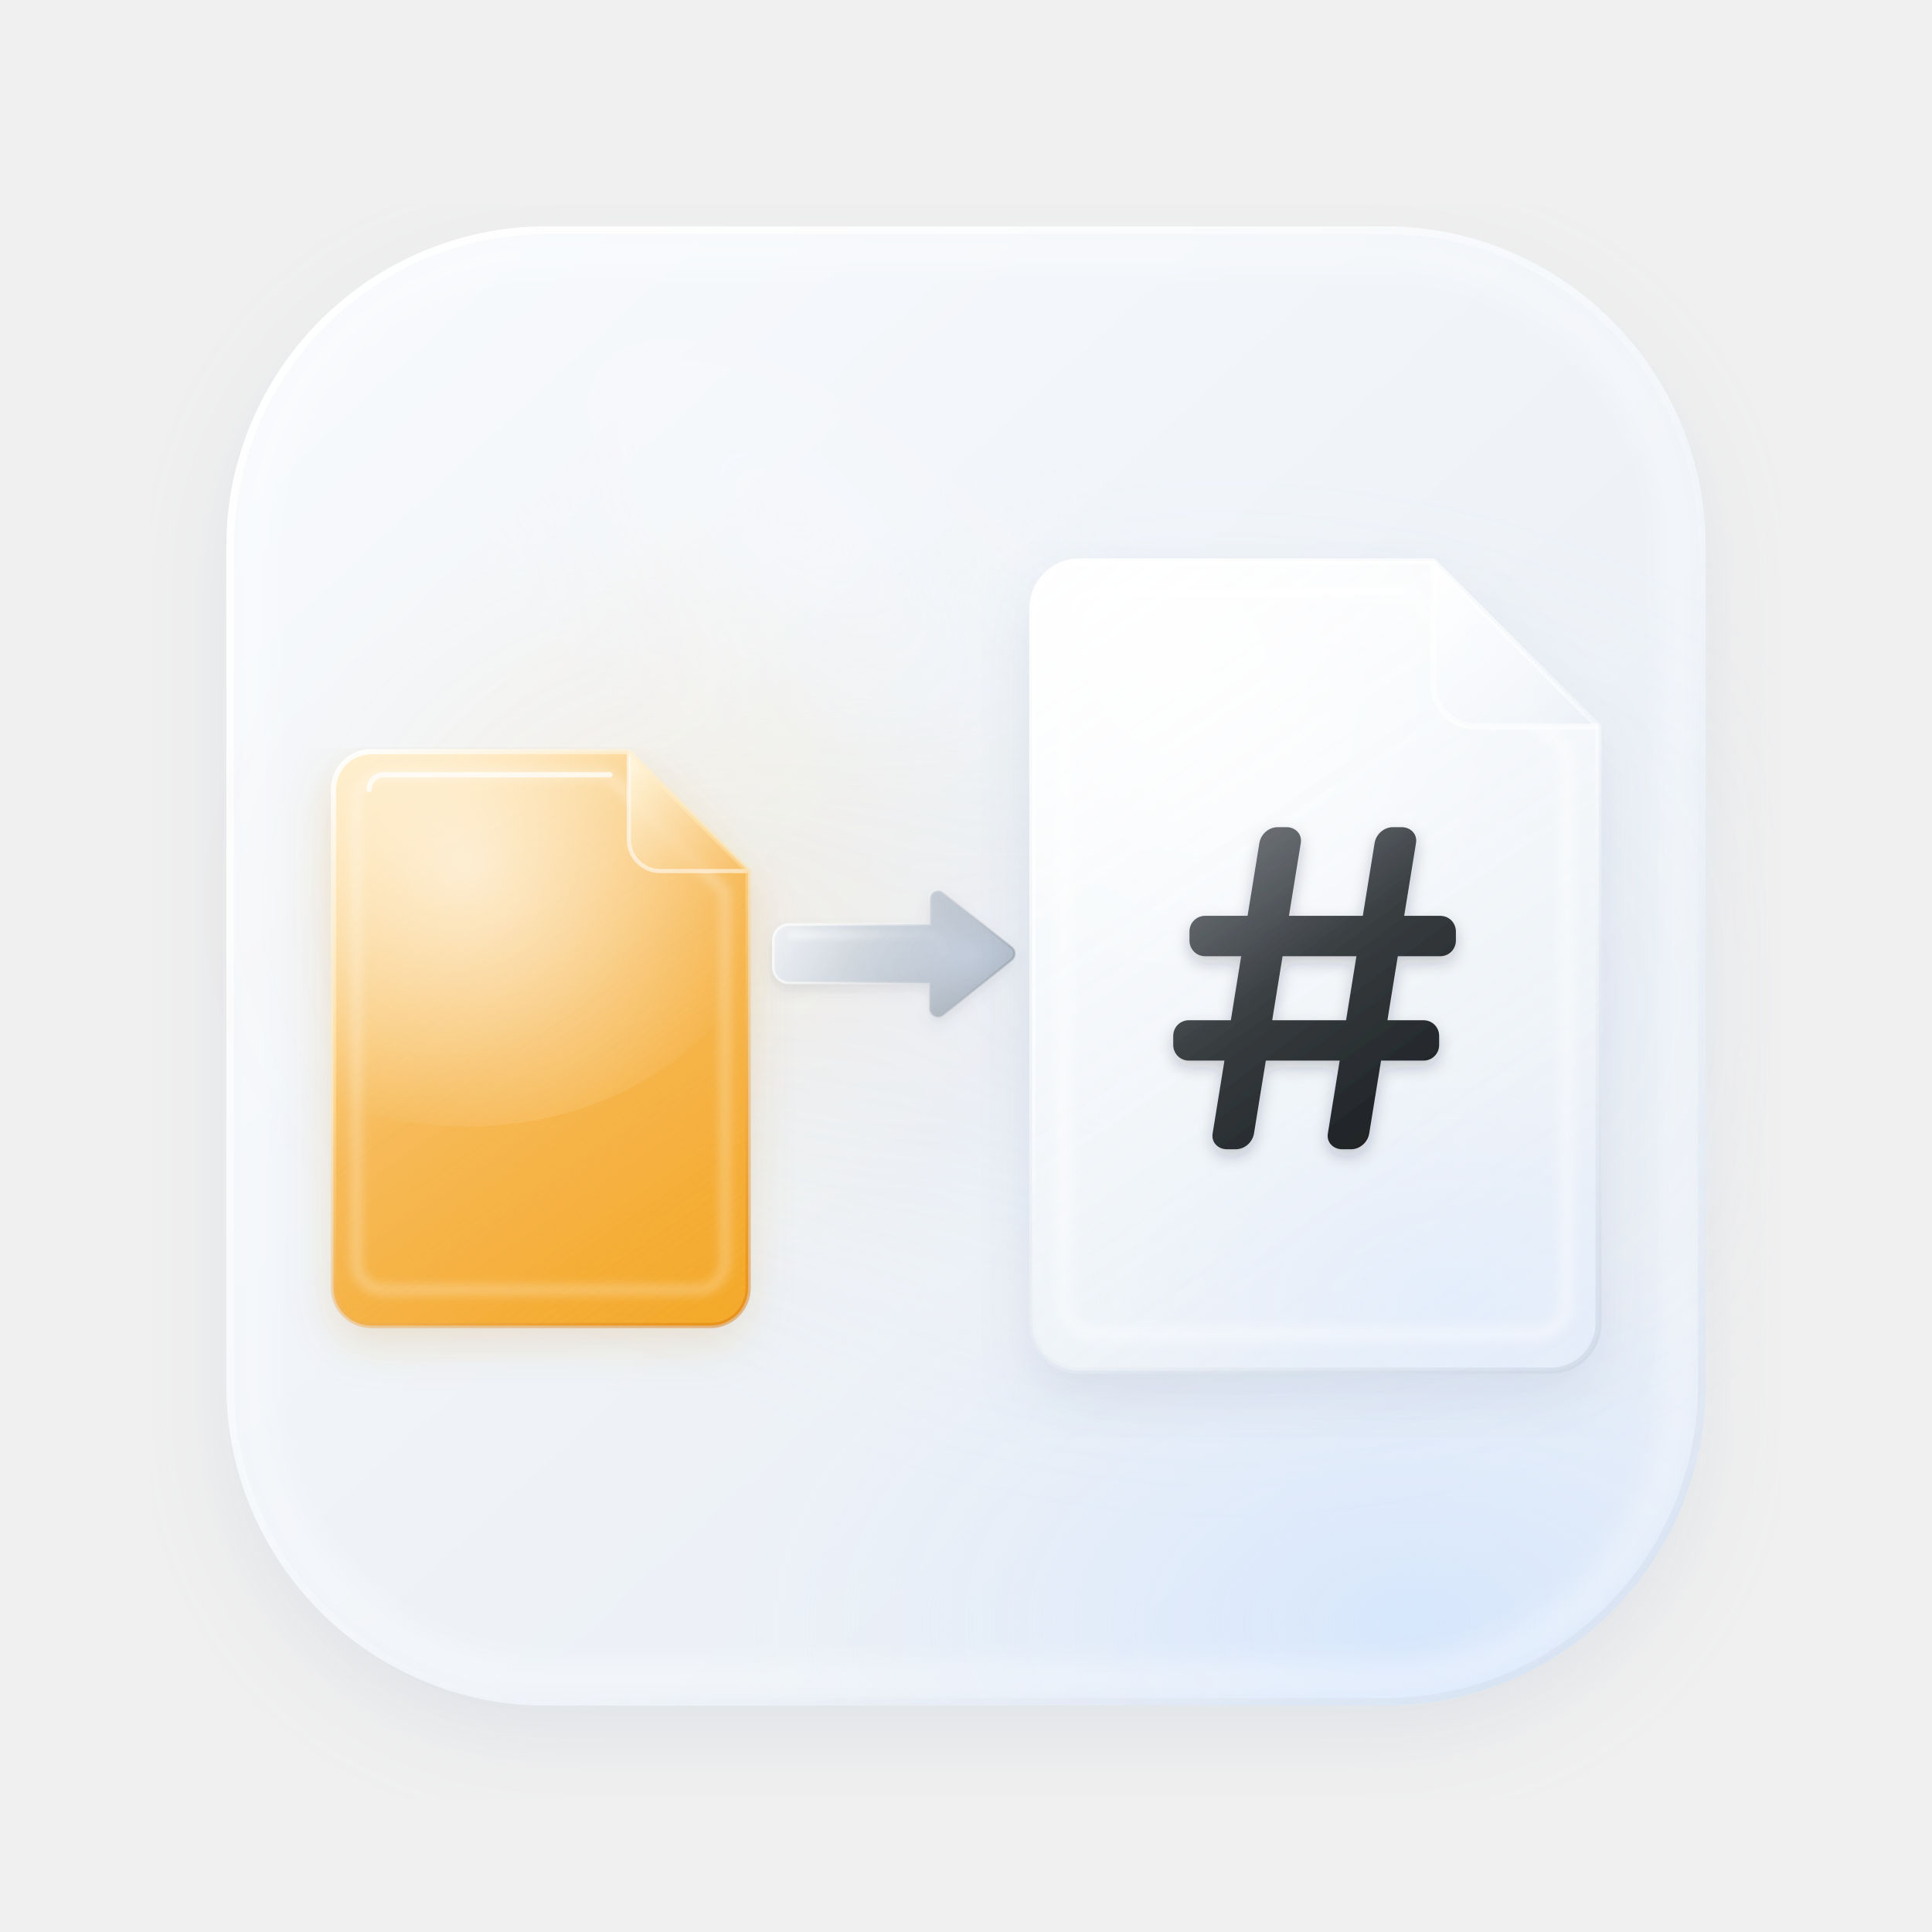
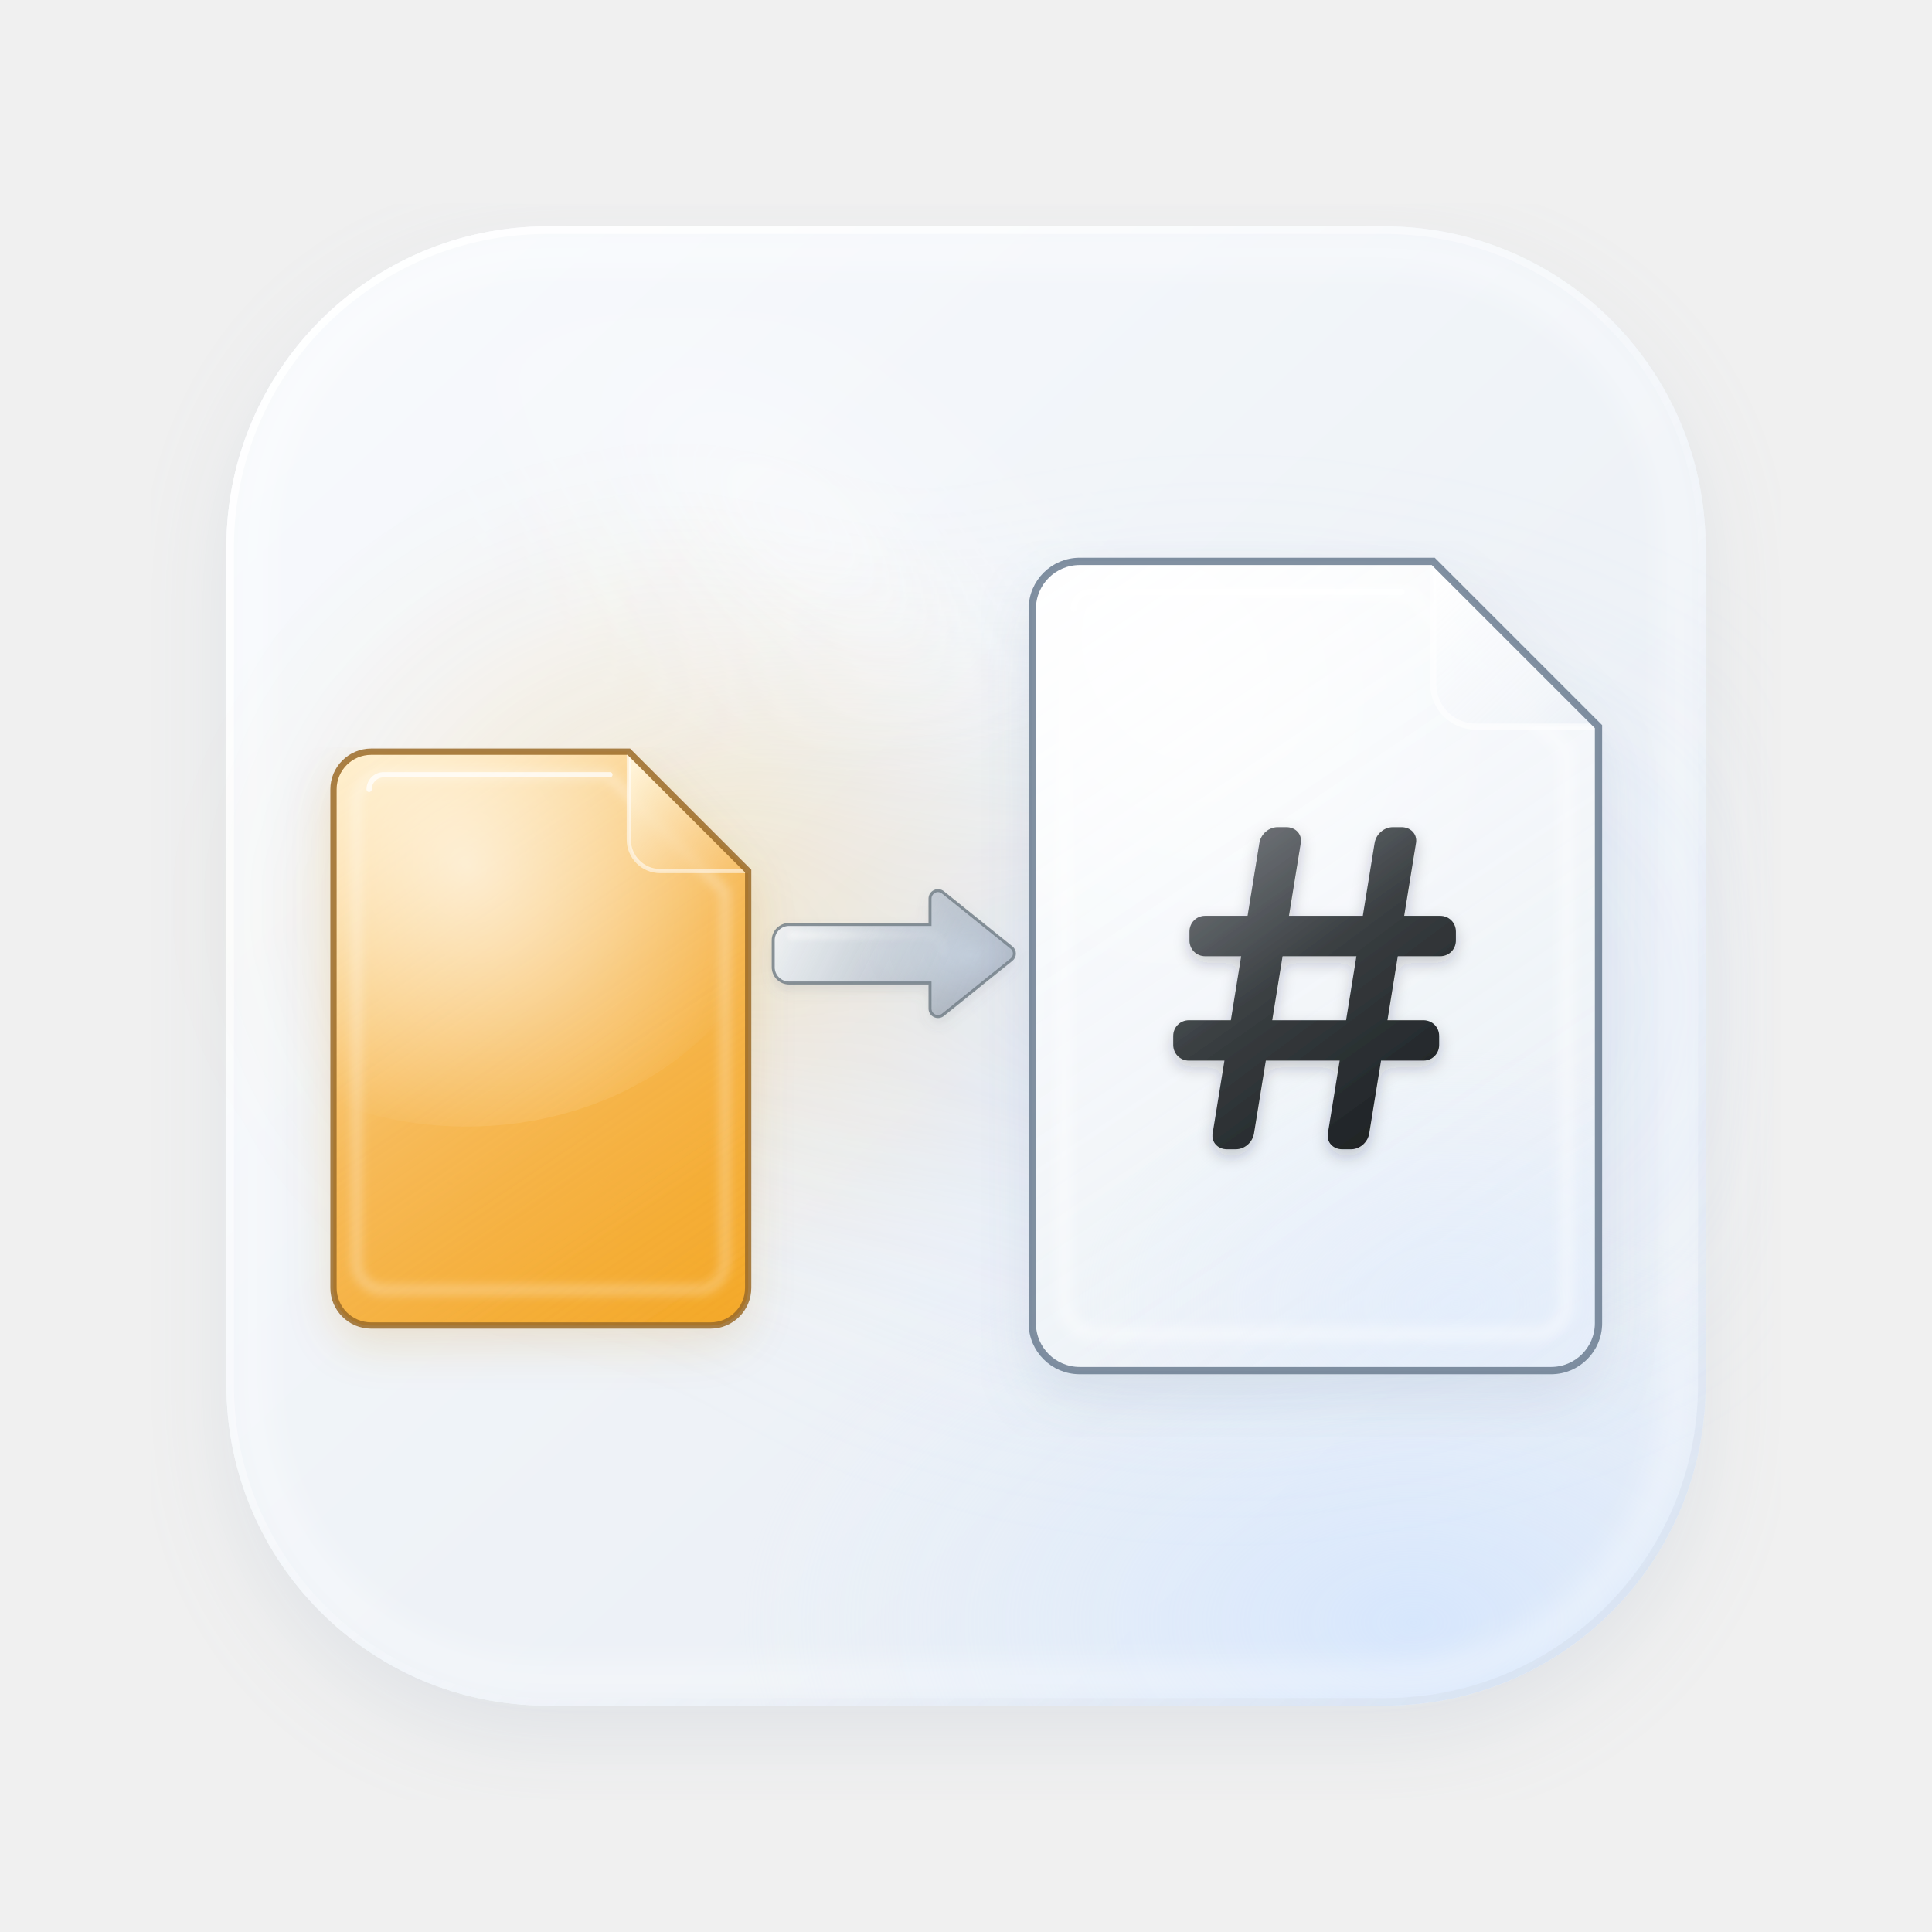
<svg xmlns="http://www.w3.org/2000/svg" width="1024" height="1024" viewBox="0 0 1024 1024" fill="none">
  <defs>
    <linearGradient id="tileFill" x1="160" y1="120" x2="900" y2="920" gradientUnits="userSpaceOnUse">
      <stop offset="0" stop-color="#F8FAFD" />
      <stop offset="0.55" stop-color="#EEF2F7" />
      <stop offset="1" stop-color="#E7EDF5" />
    </linearGradient>
    <linearGradient id="tileEdge" x1="180" y1="140" x2="860" y2="880" gradientUnits="userSpaceOnUse">
      <stop offset="0" stop-color="rgba(255,255,255,0.95)" />
      <stop offset="0.45" stop-color="rgba(255,255,255,0.35)" />
      <stop offset="1" stop-color="rgba(210,220,235,0.55)" />
    </linearGradient>
    <radialGradient id="tileBottomGlow" cx="0" cy="0" r="1" gradientUnits="userSpaceOnUse" gradientTransform="translate(750 860) rotate(180) scale(360 220)">
      <stop offset="0" stop-color="#CFE3FF" stop-opacity="0.7" />
      <stop offset="1" stop-color="#DCEBFF" stop-opacity="0" />
    </radialGradient>
    <filter id="tileShadow" x="80" y="90" width="864" height="864" filterUnits="userSpaceOnUse" color-interpolation-filters="sRGB">
      <feDropShadow dx="0" dy="18" stdDeviation="22" flood-color="#AAB7C8" flood-opacity="0.22" />
    </filter>
    <filter id="tileInnerSoft" x="110" y="110" width="804" height="804" filterUnits="userSpaceOnUse" color-interpolation-filters="sRGB">
      <feGaussianBlur in="SourceGraphic" stdDeviation="8" />
    </filter>
    <clipPath id="tileClip">
      <rect x="120" y="120" width="784" height="784" rx="170" />
    </clipPath>
    <linearGradient id="docFill" x1="330" y1="230" x2="710" y2="790" gradientUnits="userSpaceOnUse">
      <stop offset="0" stop-color="#FFE8B8" stop-opacity="0.95" />
      <stop offset="0.48" stop-color="#F7B955" stop-opacity="0.82" />
      <stop offset="1" stop-color="#F59E0B" stop-opacity="0.62" />
    </linearGradient>
    <linearGradient id="docEdge" x1="340" y1="230" x2="690" y2="780" gradientUnits="userSpaceOnUse">
      <stop offset="0" stop-color="#FFFFFF" stop-opacity="0.9" />
      <stop offset="0.42" stop-color="#FFE4AA" stop-opacity="0.55" />
      <stop offset="1" stop-color="#D97706" stop-opacity="0.45" />
    </linearGradient>
    <linearGradient id="docFoldFill" x1="610" y1="240" x2="735" y2="380" gradientUnits="userSpaceOnUse">
      <stop offset="0" stop-color="#FFF6DE" stop-opacity="0.92" />
      <stop offset="1" stop-color="#F6B34F" stop-opacity="0.52" />
    </linearGradient>
    <radialGradient id="docInnerGlow" cx="0" cy="0" r="1" gradientUnits="userSpaceOnUse" gradientTransform="translate(455 330) rotate(58) scale(300 250)">
      <stop offset="0" stop-color="#FFFFFF" stop-opacity="0.62" />
      <stop offset="1" stop-color="#FFFFFF" stop-opacity="0" />
    </radialGradient>
    <filter id="docShadow" x="270" y="200" width="500" height="650" filterUnits="userSpaceOnUse" color-interpolation-filters="sRGB">
      <feDropShadow dx="0" dy="18" stdDeviation="22" flood-color="#C47A12" flood-opacity="0.24" />
    </filter>
    <filter id="docSoftBlur" x="300" y="220" width="440" height="570" filterUnits="userSpaceOnUse" color-interpolation-filters="sRGB">
      <feGaussianBlur stdDeviation="5" />
    </filter>
    <clipPath id="docClip">
      <path d="M328 258C328 238.118 344.118 222 364 222H610L724 336V734C724 753.882 707.882 770 688 770H364C344.118 770 328 753.882 328 734V258Z" />
    </clipPath>
    <linearGradient id="outputFill" x1="295" y1="170" x2="760" y2="860" gradientUnits="userSpaceOnUse">
      <stop offset="0" stop-color="#FFFFFF" stop-opacity="0.98" />
      <stop offset="0.48" stop-color="#F4F7FA" stop-opacity="0.92" />
      <stop offset="1" stop-color="#E8EEF6" stop-opacity="0.84" />
    </linearGradient>
    <linearGradient id="outputEdge" x1="300" y1="180" x2="760" y2="850" gradientUnits="userSpaceOnUse">
      <stop offset="0" stop-color="#FFFFFF" stop-opacity="0.95" />
      <stop offset="0.45" stop-color="#FFFFFF" stop-opacity="0.45" />
      <stop offset="1" stop-color="#C9D4E3" stop-opacity="0.65" />
    </linearGradient>
    <linearGradient id="outputFoldFill" x1="622" y1="178" x2="800" y2="365" gradientUnits="userSpaceOnUse">
      <stop offset="0" stop-color="#FFFFFF" stop-opacity="0.96" />
      <stop offset="0.55" stop-color="#F3F6FA" stop-opacity="0.82" />
      <stop offset="1" stop-color="#DCE5F0" stop-opacity="0.68" />
    </linearGradient>
    <radialGradient id="outputCoolGlow" cx="0" cy="0" r="1" gradientUnits="userSpaceOnUse" gradientTransform="translate(640 790) rotate(180) scale(310 210)">
      <stop offset="0" stop-color="#DDEBFF" stop-opacity="0.52" />
      <stop offset="1" stop-color="#DDEBFF" stop-opacity="0" />
    </radialGradient>
    <radialGradient id="outputTopHighlight" cx="0" cy="0" r="1" gradientUnits="userSpaceOnUse" gradientTransform="translate(410 260) rotate(55) scale(310 250)">
      <stop offset="0" stop-color="#FFFFFF" stop-opacity="0.7" />
      <stop offset="1" stop-color="#FFFFFF" stop-opacity="0" />
    </radialGradient>
    <filter id="outputShadow" x="250" y="140" width="560" height="760" filterUnits="userSpaceOnUse" color-interpolation-filters="sRGB">
      <feDropShadow dx="0" dy="22" stdDeviation="24" flood-color="#8FA0B5" flood-opacity="0.24" />
    </filter>
    <filter id="outputInnerBlur" x="285" y="165" width="500" height="690" filterUnits="userSpaceOnUse" color-interpolation-filters="sRGB">
      <feGaussianBlur stdDeviation="5" />
    </filter>
    <clipPath id="outputClip">
      <path d="M292 218C292 196.461 309.461 179 331 179H622L758 315V806C758 827.539 740.539 845 719 845H331C309.461 845 292 827.539 292 806V218Z" />
    </clipPath>
    <linearGradient id="hashFill" x1="310" y1="230" x2="720" y2="780" gradientUnits="userSpaceOnUse">
      <stop offset="0" stop-color="#4A4F55" />
      <stop offset="0.48" stop-color="#2F3437" />
      <stop offset="1" stop-color="#1F2326" />
    </linearGradient>
    <linearGradient id="hashHighlight" x1="320" y1="235" x2="690" y2="760" gradientUnits="userSpaceOnUse">
      <stop offset="0" stop-color="#FFFFFF" stop-opacity="0.28" />
      <stop offset="0.45" stop-color="#FFFFFF" stop-opacity="0.06" />
      <stop offset="1" stop-color="#FFFFFF" stop-opacity="0" />
    </linearGradient>
    <filter id="hashShadow" x="120" y="120" width="760" height="820" filterUnits="userSpaceOnUse" color-interpolation-filters="sRGB">
      <feDropShadow dx="0" dy="14" stdDeviation="16" flood-color="#1F2933" flood-opacity="0.22" />
    </filter>
    <linearGradient id="arrowFill" x1="270" y1="395" x2="755" y2="640" gradientUnits="userSpaceOnUse">
      <stop offset="0" stop-color="#F8FAFC" stop-opacity="0.96" />
      <stop offset="0.45" stop-color="#C9D1DA" stop-opacity="0.78" />
      <stop offset="1" stop-color="#8F99A6" stop-opacity="0.68" />
    </linearGradient>
    <linearGradient id="arrowEdge" x1="275" y1="400" x2="750" y2="635" gradientUnits="userSpaceOnUse">
      <stop offset="0" stop-color="#FFFFFF" stop-opacity="0.9" />
      <stop offset="0.52" stop-color="#FFFFFF" stop-opacity="0.28" />
      <stop offset="1" stop-color="#6F7A86" stop-opacity="0.45" />
    </linearGradient>
    <linearGradient id="arrowHighlight" x1="300" y1="420" x2="700" y2="600" gradientUnits="userSpaceOnUse">
      <stop offset="0" stop-color="#FFFFFF" stop-opacity="0.65" />
      <stop offset="0.5" stop-color="#FFFFFF" stop-opacity="0.16" />
      <stop offset="1" stop-color="#FFFFFF" stop-opacity="0" />
    </linearGradient>
    <radialGradient id="arrowCoolGlow" cx="0" cy="0" r="1" gradientUnits="userSpaceOnUse" gradientTransform="translate(690 512) scale(230 130)">
      <stop offset="0" stop-color="#DCEBFF" stop-opacity="0.42" />
      <stop offset="1" stop-color="#DCEBFF" stop-opacity="0" />
    </radialGradient>
    <filter id="arrowShadow" x="210" y="330" width="610" height="360" filterUnits="userSpaceOnUse" color-interpolation-filters="sRGB">
      <feDropShadow dx="0" dy="14" stdDeviation="14" flood-color="#6F7A86" flood-opacity="0.22" />
    </filter>
    <filter id="arrowHighlightBlur" x="250" y="370" width="520" height="280" filterUnits="userSpaceOnUse" color-interpolation-filters="sRGB">
      <feGaussianBlur stdDeviation="4" />
    </filter>
    <clipPath id="arrowClip">
      <path d="M292 482C292 464.327 306.327 450 324 450H608V398C608 384.474 623.682 376.973 634.214 385.458L772.214 496.458C780.064 502.773 780.064 514.727 772.214 521.042L634.214 632.042C623.682 640.527 608 633.026 608 619.5V568H324C306.327 568 292 553.673 292 536V482Z" />
    </clipPath>
    <radialGradient id="mainGlow" cx="0" cy="0" r="1" gradientUnits="userSpaceOnUse" gradientTransform="translate(650 530) rotate(180) scale(390 260)">
      <stop offset="0" stop-color="#AFCBFF" stop-opacity="0.38" />
      <stop offset="0.42" stop-color="#C7D9FF" stop-opacity="0.18" />
      <stop offset="1" stop-color="#DDEBFF" stop-opacity="0" />
    </radialGradient>
    <radialGradient id="amberGlow" cx="0" cy="0" r="1" gradientUnits="userSpaceOnUse" gradientTransform="translate(355 480) scale(240 220)">
      <stop offset="0" stop-color="#FBBF24" stop-opacity="0.26" />
      <stop offset="0.5" stop-color="#F59E0B" stop-opacity="0.1" />
      <stop offset="1" stop-color="#F59E0B" stop-opacity="0" />
    </radialGradient>
    <radialGradient id="specularGlow" cx="0" cy="0" r="1" gradientUnits="userSpaceOnUse" gradientTransform="translate(420 275) rotate(40) scale(260 120)">
      <stop offset="0" stop-color="#FFFFFF" stop-opacity="0.55" />
      <stop offset="0.46" stop-color="#FFFFFF" stop-opacity="0.16" />
      <stop offset="1" stop-color="#FFFFFF" stop-opacity="0" />
    </radialGradient>
    <filter id="blurGlow" x="80" y="120" width="860" height="760" filterUnits="userSpaceOnUse" color-interpolation-filters="sRGB">
      <feGaussianBlur stdDeviation="28" />
    </filter>
    <filter id="fineBlur" x="180" y="160" width="600" height="360" filterUnits="userSpaceOnUse" color-interpolation-filters="sRGB">
      <feGaussianBlur stdDeviation="12" />
    </filter>
  </defs>
  <g id="base_tile">
    <g filter="url(#tileShadow)">
      <rect x="120" y="120" width="784" height="784" rx="170" fill="url(#tileFill)" />
    </g>
    <g clip-path="url(#tileClip)">
      <rect x="120" y="120" width="784" height="784" rx="170" fill="url(#tileFill)" />
      <ellipse cx="750" cy="860" rx="360" ry="220" fill="url(#tileBottomGlow)" />
      <g filter="url(#tileInnerSoft)" opacity="0.55">
        <rect x="134" y="134" width="756" height="756" rx="156" stroke="white" stroke-width="10" />
      </g>
    </g>
    <rect x="122" y="122" width="780" height="780" rx="168" stroke="url(#tileEdge)" stroke-width="4" />
  </g>
-   <g id="glow_layer" opacity="0.42">
+   <g id="glow_layer" opacity="0.85">
    <g filter="url(#blurGlow)">
      <ellipse cx="650" cy="530" rx="390" ry="260" fill="url(#mainGlow)" />
      <ellipse cx="355" cy="480" rx="240" ry="220" fill="url(#amberGlow)" />
    </g>
-     <g filter="url(#fineBlur)" opacity="0.78">
+     <g filter="url(#fineBlur)" opacity="0.92">
      <ellipse cx="420" cy="275" rx="260" ry="120" fill="url(#specularGlow)" />
    </g>
  </g>
  <g id="input_document" transform="translate(-5.28 275.20) scale(0.555)">
    <g filter="url(#docShadow)">
      <path d="M328 258C328 238.118 344.118 222 364 222H610L724 336V734C724 753.882 707.882 770 688 770H364C344.118 770 328 753.882 328 734V258Z" fill="url(#docFill)" />
    </g>
    <g clip-path="url(#docClip)">
      <path d="M328 258C328 238.118 344.118 222 364 222H610L724 336V734C724 753.882 707.882 770 688 770H364C344.118 770 328 753.882 328 734V258Z" fill="url(#docFill)" />
      <ellipse cx="455" cy="330" rx="300" ry="250" fill="url(#docInnerGlow)" />
      <g opacity="0.35" filter="url(#docSoftBlur)">
        <path d="M350 270C350 255.641 361.641 244 376 244H590L702 356V710C702 724.359 690.359 736 676 736H376C361.641 736 350 724.359 350 710V270Z" stroke="#FFFFFF" stroke-width="8" />
      </g>
    </g>
    <path d="M610 222V306C610 322.569 623.431 336 640 336H724L610 222Z" fill="url(#docFoldFill)" />
    <path d="M610 222V306C610 322.569 623.431 336 640 336H724" stroke="#FFFFFF" stroke-opacity="0.55" stroke-width="4" />
-     <path d="M328 258C328 238.118 344.118 222 364 222H610L724 336V734C724 753.882 707.882 770 688 770H364C344.118 770 328 753.882 328 734V258Z" stroke="url(#docEdge)" stroke-width="5" />
+     <path d="M328 258C328 238.118 344.118 222 364 222H610L724 336V734C724 753.882 707.882 770 688 770H364C344.118 770 328 753.882 328 734V258Z" stroke="#9B6B28" stroke-opacity="0.85" stroke-width="6" />
    <path d="M362 258C362 250.268 368.268 244 376 244H592" stroke="#FFFFFF" stroke-opacity="0.72" stroke-width="5" stroke-linecap="round" />
  </g>
  <g id="arrow" transform="translate(333.02 371.63) scale(0.263)" opacity="0.92">
    <g filter="url(#arrowShadow)">
      <path d="M292 482C292 464.327 306.327 450 324 450H608V398C608 384.474 623.682 376.973 634.214 385.458L772.214 496.458C780.064 502.773 780.064 514.727 772.214 521.042L634.214 632.042C623.682 640.527 608 633.026 608 619.5V568H324C306.327 568 292 553.673 292 536V482Z" fill="url(#arrowFill)" />
    </g>
    <g clip-path="url(#arrowClip)">
      <path d="M292 482C292 464.327 306.327 450 324 450H608V398C608 384.474 623.682 376.973 634.214 385.458L772.214 496.458C780.064 502.773 780.064 514.727 772.214 521.042L634.214 632.042C623.682 640.527 608 633.026 608 619.5V568H324C306.327 568 292 553.673 292 536V482Z" fill="url(#arrowFill)" />
      <ellipse cx="690" cy="512" rx="230" ry="130" fill="url(#arrowCoolGlow)" />
      <g filter="url(#arrowHighlightBlur)" opacity="0.75">
        <path d="M330 472H602C620 472 634 486 634 504" stroke="url(#arrowHighlight)" stroke-width="18" stroke-linecap="round" />
      </g>
    </g>
-     <path d="M292 482C292 464.327 306.327 450 324 450H608V398C608 384.474 623.682 376.973 634.214 385.458L772.214 496.458C780.064 502.773 780.064 514.727 772.214 521.042L634.214 632.042C623.682 640.527 608 633.026 608 619.5V568H324C306.327 568 292 553.673 292 536V482Z" stroke="url(#arrowEdge)" stroke-width="5" />
+     <path d="M292 482C292 464.327 306.327 450 324 450H608V398C608 384.474 623.682 376.973 634.214 385.458L772.214 496.458C780.064 502.773 780.064 514.727 772.214 521.042L634.214 632.042C623.682 640.527 608 633.026 608 619.5V568H324C306.327 568 292 553.673 292 536V482Z" stroke="#6B7882" stroke-opacity="0.85" stroke-width="6" />
  </g>
  <g id="output_document" transform="translate(359.08 182.27) scale(0.644)">
    <g filter="url(#outputShadow)">
      <path d="M292 218C292 196.461 309.461 179 331 179H622L758 315V806C758 827.539 740.539 845 719 845H331C309.461 845 292 827.539 292 806V218Z" fill="url(#outputFill)" />
    </g>
    <g clip-path="url(#outputClip)">
      <path d="M292 218C292 196.461 309.461 179 331 179H622L758 315V806C758 827.539 740.539 845 719 845H331C309.461 845 292 827.539 292 806V218Z" fill="url(#outputFill)" />
      <ellipse cx="640" cy="790" rx="310" ry="210" fill="url(#outputCoolGlow)" />
      <ellipse cx="410" cy="260" rx="310" ry="250" fill="url(#outputTopHighlight)" />
      <g opacity="0.48" filter="url(#outputInnerBlur)">
        <path d="M318 232C318 217.088 330.088 205 345 205H602L732 335V788C732 802.912 719.912 815 705 815H345C330.088 815 318 802.912 318 788V232Z" stroke="#FFFFFF" stroke-width="10" />
      </g>
    </g>
    <path d="M622 179V280C622 299.33 637.67 315 657 315H758L622 179Z" fill="url(#outputFoldFill)" />
    <path d="M622 179V280C622 299.33 637.67 315 657 315H758" stroke="#FFFFFF" stroke-opacity="0.62" stroke-width="5" />
-     <path d="M292 218C292 196.461 309.461 179 331 179H622L758 315V806C758 827.539 740.539 845 719 845H331C309.461 845 292 827.539 292 806V218Z" stroke="url(#outputEdge)" stroke-width="5" />
+     <path d="M292 218C292 196.461 309.461 179 331 179H622L758 315V806C758 827.539 740.539 845 719 845H331C309.461 845 292 827.539 292 806V218Z" stroke="#6B7D91" stroke-opacity="0.85" stroke-width="6" />
    <path d="M326 218C326 210.268 332.268 204 340 204H596" stroke="#FFFFFF" stroke-opacity="0.78" stroke-width="5" stroke-linecap="round" />
  </g>
  <g id="hash_symbol" transform="translate(572.25 383.10) scale(0.261)">
    <g filter="url(#hashShadow)">
      <path d="M420 212C438 212 452 226 449 244L425 392H575L599 244C602 226 618 212 636 212H654C672 212 686 226 683 244L659 392H732C750 392 764 406 764 424V442C764 460 750 474 732 474H646L625 604H698C716 604 730 618 730 636V654C730 672 716 686 698 686H612L588 834C585 852 569 866 551 866H533C515 866 501 852 504 834L528 686H378L354 834C351 852 335 866 317 866H299C281 866 267 852 270 834L294 686H222C204 686 190 672 190 654V636C190 618 204 604 222 604H307L328 474H255C237 474 223 460 223 442V424C223 406 237 392 255 392H341L365 244C368 226 384 212 402 212H420ZM412 474L391 604H541L562 474H412Z" fill="url(#hashFill)" fill-rule="evenodd" />
      <path d="M420 212C438 212 452 226 449 244L425 392H575L599 244C602 226 618 212 636 212H654C672 212 686 226 683 244L659 392H732C750 392 764 406 764 424V442C764 460 750 474 732 474H646L625 604H698C716 604 730 618 730 636V654C730 672 716 686 698 686H612L588 834C585 852 569 866 551 866H533C515 866 501 852 504 834L528 686H378L354 834C351 852 335 866 317 866H299C281 866 267 852 270 834L294 686H222C204 686 190 672 190 654V636C190 618 204 604 222 604H307L328 474H255C237 474 223 460 223 442V424C223 406 237 392 255 392H341L365 244C368 226 384 212 402 212H420ZM412 474L391 604H541L562 474H412Z" fill="url(#hashHighlight)" fill-rule="evenodd" opacity="0.7" />
    </g>
  </g>
</svg>
